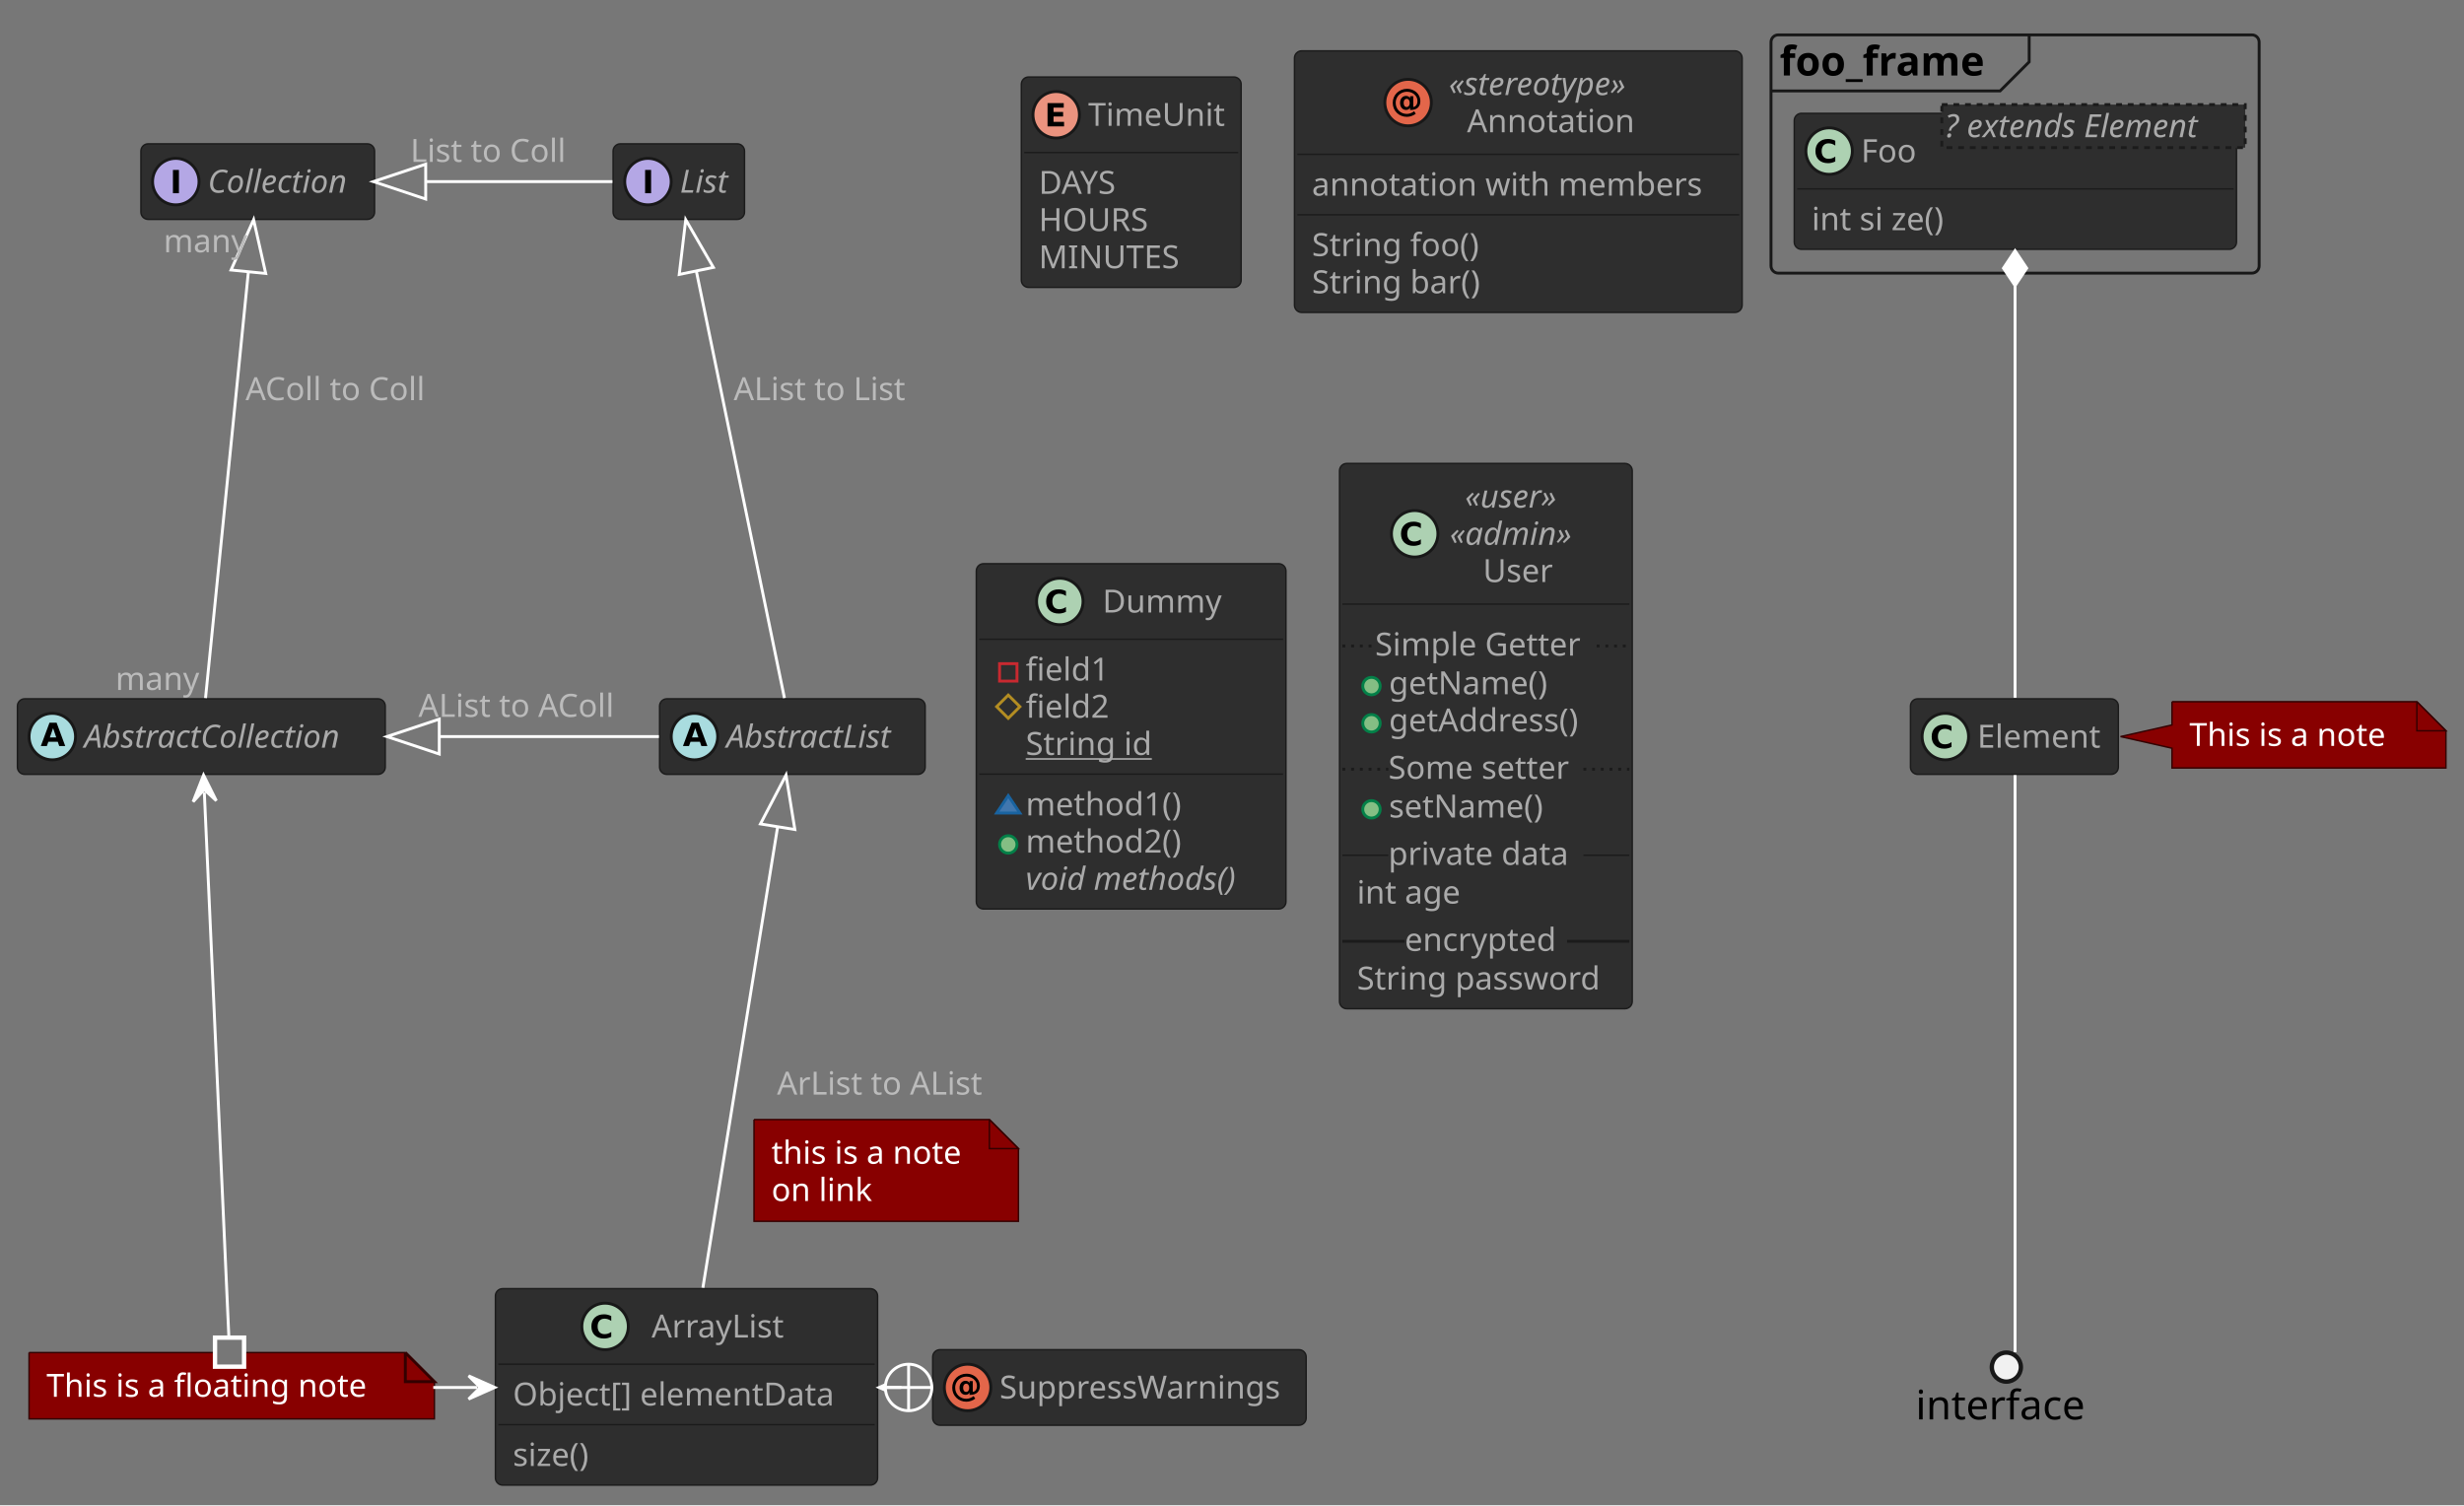
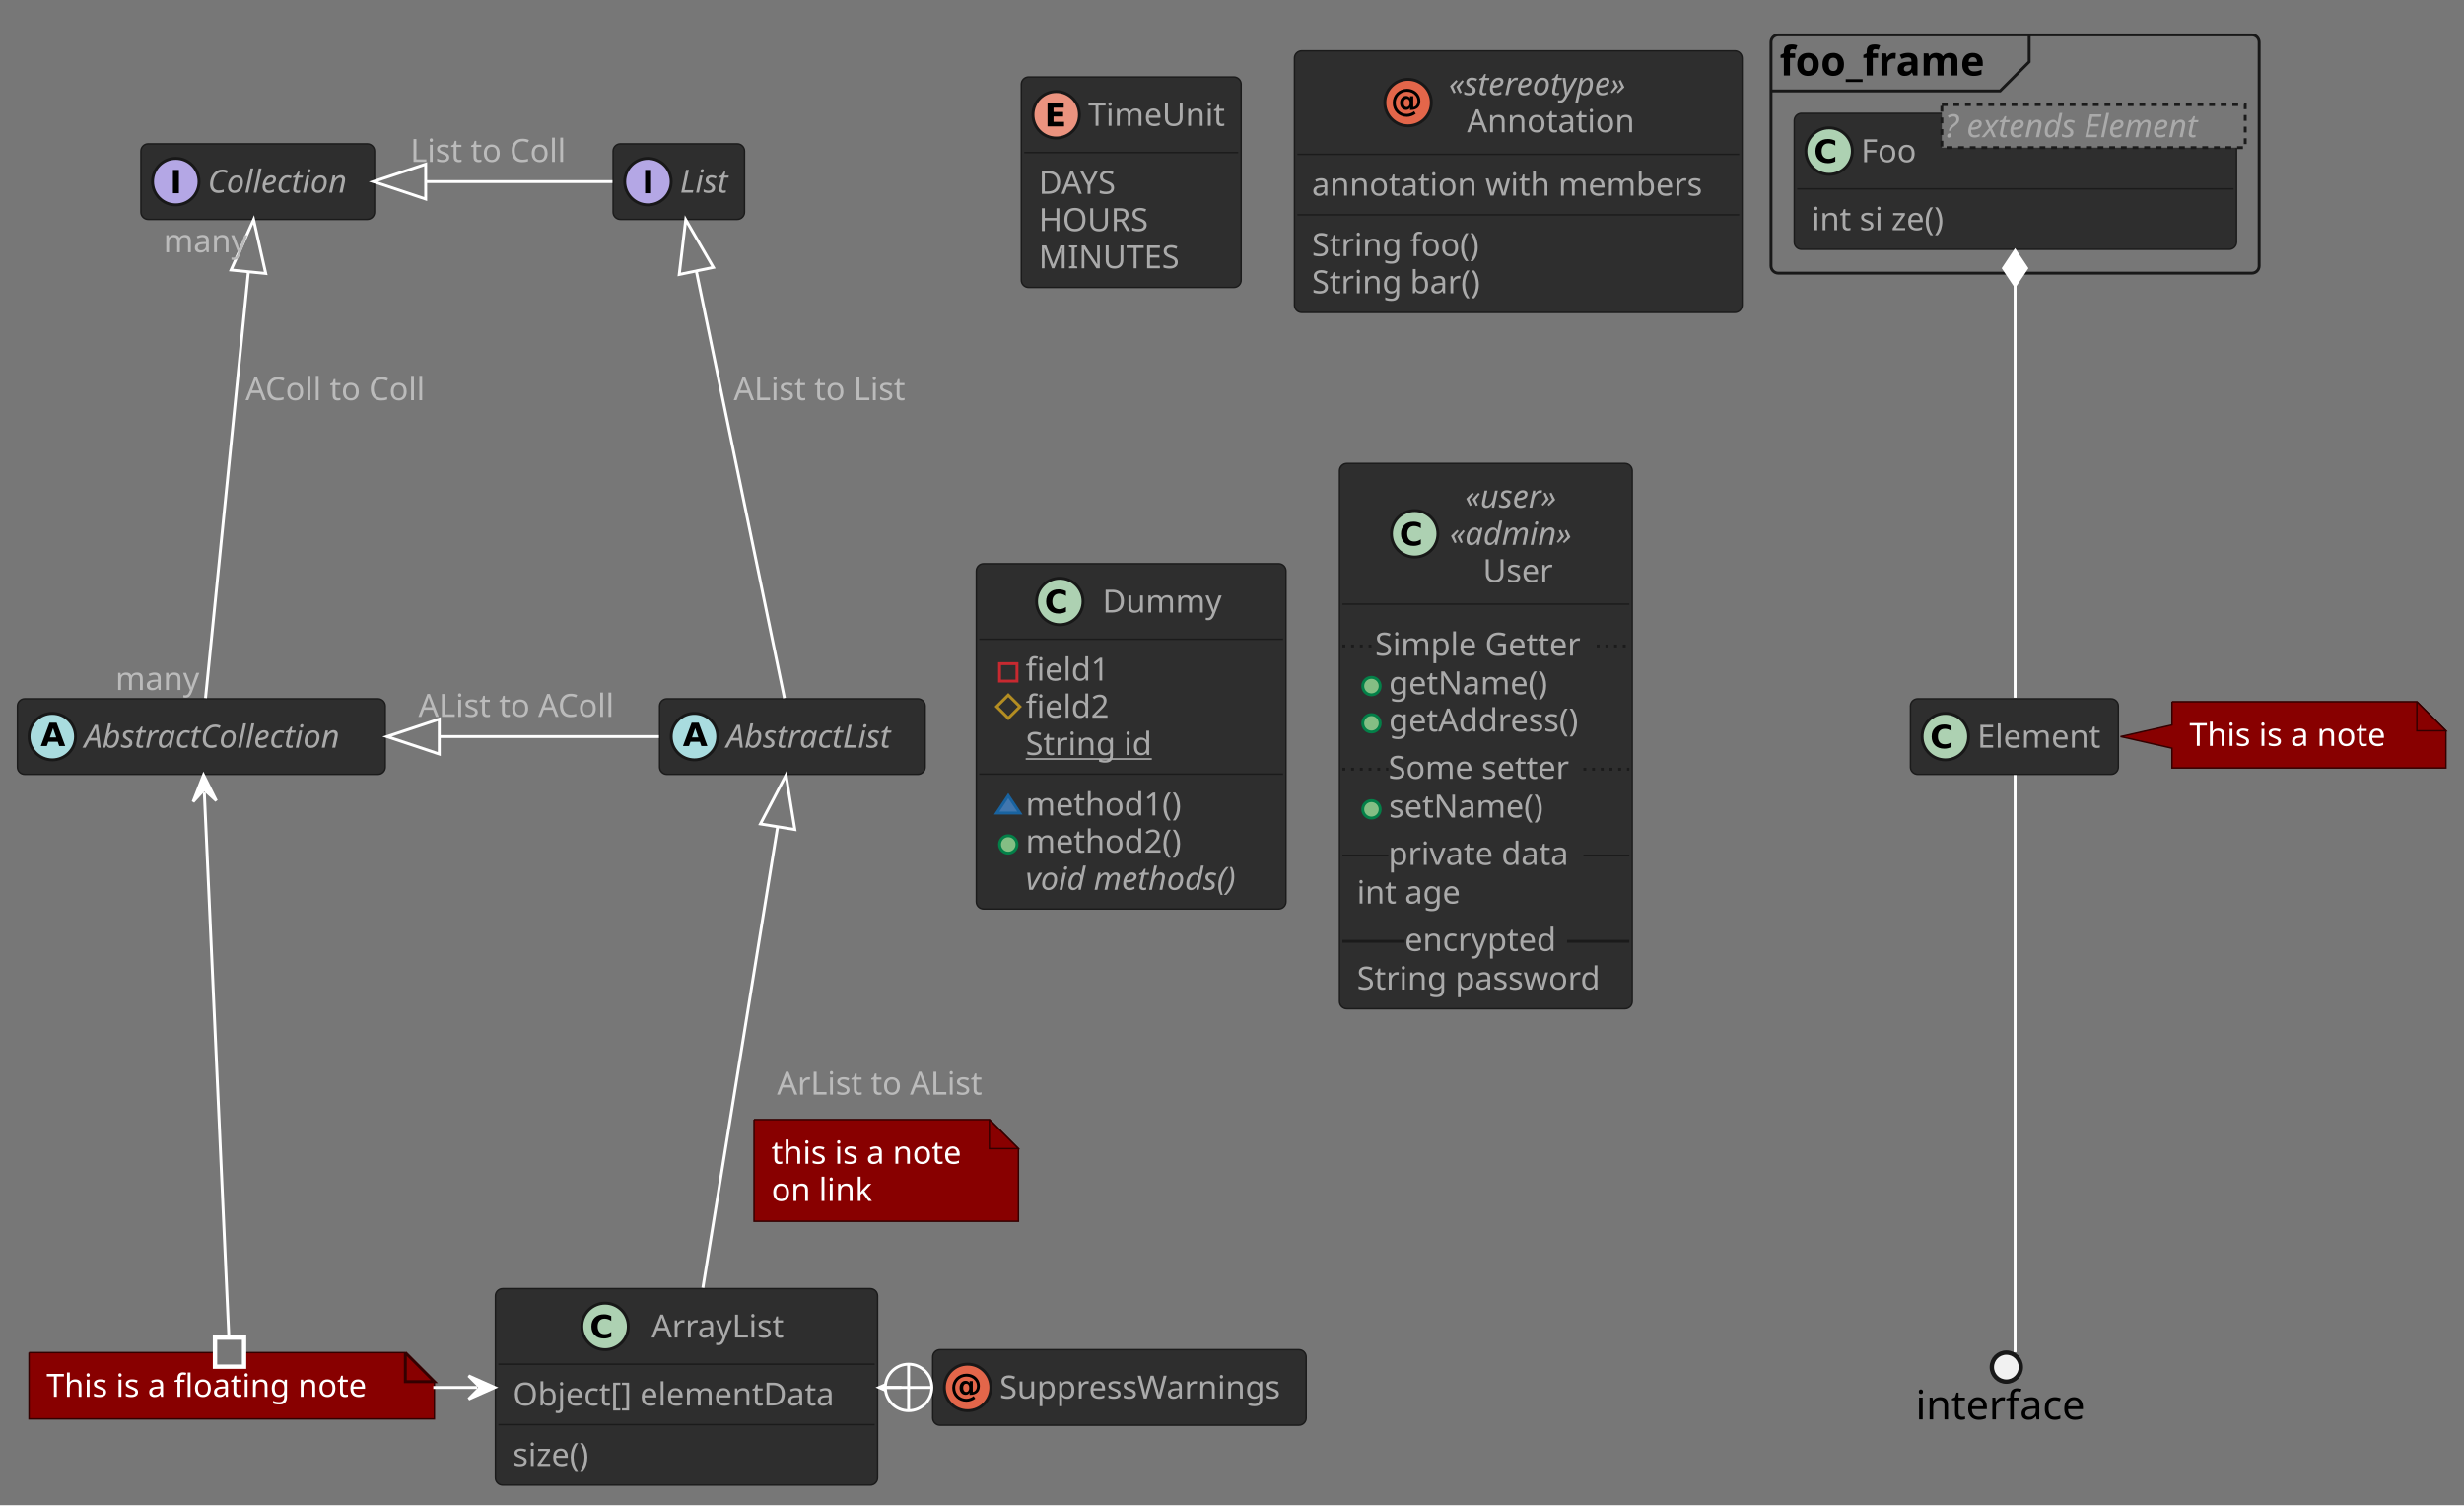
<svg xmlns="http://www.w3.org/2000/svg" contentStyleType="text/css" height="518px" preserveAspectRatio="none" style="width:848px;height:518px;background:#777777;" version="1.1" viewBox="0 0 848 518" width="848px" zoomAndPan="magnify">
  <defs />
  <g>
    <rect fill="#777777" height="518" style="stroke:none;stroke-width:1.0;" width="848" x="0" y="0" />
    <g id="cluster_foo_frame">
      <rect fill="none" height="82" rx="2.5" ry="2.5" style="stroke:#181818;stroke-width:1.0;" width="168" x="609.5" y="12" />
      <path d="M698.352,12 L698.352,21.297 L688.352,31.297 L609.5,31.297 " fill="none" style="stroke:#181818;stroke-width:1.0;" />
      <text fill="#000000" font-family="sans-serif" font-size="14" font-weight="bold" lengthAdjust="spacing" textLength="78.853" x="612.5" y="25.995">foo_frame</text>
    </g>
    <g id="elem_AbstractList">
      <rect codeLine="7" fill="#2E2E2E" height="26" id="AbstractList" rx="2.5" ry="2.5" style="stroke:#1B1B1B;stroke-width:0.5;" width="91.404" x="227" y="240.5" />
      <ellipse cx="239" cy="253.5" fill="#A9DCDF" rx="8" ry="8" style="stroke:#181818;stroke-width:1.0;" />
      <path d="M240.875,255.281 L237.641,255.281 L237.125,256.75 L235.047,256.75 L238.031,248.734 L240.484,248.734 L243.453,256.75 L241.375,256.75 L240.875,255.281 Z M238.156,253.797 L240.359,253.797 L239.266,250.609 L238.156,253.797 Z " fill="#000000" />
      <text fill="#AAAAAA" font-family="Verdana" font-size="11" font-style="italic" lengthAdjust="spacing" textLength="65.404" x="250" y="257.308">AbstractList</text>
    </g>
    <g id="elem_AbstractCollection">
      <rect codeLine="8" fill="#2E2E2E" height="26" id="AbstractCollection" rx="2.5" ry="2.5" style="stroke:#1B1B1B;stroke-width:0.5;" width="126.585" x="6" y="240.5" />
      <ellipse cx="18" cy="253.5" fill="#A9DCDF" rx="8" ry="8" style="stroke:#181818;stroke-width:1.0;" />
      <path d="M19.875,255.281 L16.641,255.281 L16.125,256.75 L14.047,256.75 L17.031,248.734 L19.484,248.734 L22.453,256.75 L20.375,256.75 L19.875,255.281 Z M17.156,253.797 L19.359,253.797 L18.266,250.609 L17.156,253.797 Z " fill="#000000" />
      <text fill="#AAAAAA" font-family="Verdana" font-size="11" font-style="italic" lengthAdjust="spacing" textLength="100.585" x="29" y="257.308">AbstractCollection</text>
    </g>
    <g id="elem_List">
      <rect codeLine="9" fill="#2E2E2E" height="26" id="List" rx="2.5" ry="2.5" style="stroke:#1B1B1B;stroke-width:0.5;" width="45.228" x="211" y="49.5" />
      <ellipse cx="223" cy="62.5" fill="#B4A7E5" rx="8" ry="8" style="stroke:#181818;stroke-width:1.0;" />
      <path d="M222.016,58.484 L224.078,58.484 L224.078,66.5 L222.016,66.5 L222.016,58.484 Z " fill="#000000" />
      <text fill="#AAAAAA" font-family="Verdana" font-size="11" font-style="italic" lengthAdjust="spacing" textLength="19.229" x="234" y="66.308">List</text>
    </g>
    <g id="elem_Collection">
      <rect codeLine="10" fill="#2E2E2E" height="26" id="Collection" rx="2.5" ry="2.5" style="stroke:#1B1B1B;stroke-width:0.5;" width="80.409" x="48.5" y="49.5" />
      <ellipse cx="60.5" cy="62.5" fill="#B4A7E5" rx="8" ry="8" style="stroke:#181818;stroke-width:1.0;" />
      <path d="M59.516,58.484 L61.578,58.484 L61.578,66.5 L59.516,66.5 L59.516,58.484 Z " fill="#000000" />
      <text fill="#AAAAAA" font-family="Verdana" font-size="11" font-style="italic" lengthAdjust="spacing" textLength="54.409" x="71.5" y="66.308">Collection</text>
    </g>
    <g id="elem_ArrayList">
      <rect codeLine="20" fill="#2E2E2E" height="67.609" id="ArrayList" rx="2.5" ry="2.5" style="stroke:#1B1B1B;stroke-width:0.5;" width="131.528" x="170.5" y="443.5" />
      <ellipse cx="208.24" cy="456.5" fill="#ADD1B2" rx="8" ry="8" style="stroke:#181818;stroke-width:1.0;" />
      <path d="M210.365,460.062 Q209.787,460.359 209.162,460.5 Q208.552,460.656 207.88,460.656 Q205.88,460.656 204.708,459.547 Q203.537,458.422 203.537,456.5 Q203.537,454.578 204.708,453.453 Q205.88,452.328 207.88,452.328 Q208.552,452.328 209.162,452.484 Q209.787,452.641 210.365,452.938 L210.365,454.594 Q209.787,454.203 209.224,454.016 Q208.662,453.828 208.052,453.828 Q206.943,453.828 206.302,454.547 Q205.677,455.25 205.677,456.5 Q205.677,457.734 206.302,458.453 Q206.943,459.156 208.052,459.156 Q208.662,459.156 209.224,458.984 Q209.787,458.797 210.365,458.406 L210.365,460.062 Z " fill="#000000" />
      <text fill="#AAAAAA" font-family="Verdana" font-size="11" lengthAdjust="spacing" textLength="49.049" x="224.24" y="460.308">ArrayList</text>
      <line style="stroke:#1B1B1B;stroke-width:0.5;" x1="171.5" x2="301.028" y1="469.5" y2="469.5" />
      <text fill="#AAAAAA" font-family="sans-serif" font-size="11" lengthAdjust="spacing" textLength="119.528" x="176.5" y="483.71">Object[] elementData</text>
      <line style="stroke:#1B1B1B;stroke-width:0.5;" x1="171.5" x2="301.028" y1="490.305" y2="490.305" />
      <text fill="#AAAAAA" font-family="sans-serif" font-size="11" lengthAdjust="spacing" textLength="29.912" x="176.5" y="504.515">size()</text>
    </g>
    <g id="elem_TimeUnit">
      <rect codeLine="25" fill="#2E2E2E" height="72.414" id="TimeUnit" rx="2.5" ry="2.5" style="stroke:#1B1B1B;stroke-width:0.5;" width="75.65" x="351.5" y="26.5" />
      <ellipse cx="363.5" cy="39.5" fill="#EB937F" rx="8" ry="8" style="stroke:#181818;stroke-width:1.0;" />
      <path d="M360.516,35.484 L366.094,35.484 L366.094,37.047 L362.578,37.047 L362.578,38.531 L365.875,38.531 L365.875,40.094 L362.578,40.094 L362.578,41.938 L366.203,41.938 L366.203,43.5 L360.516,43.5 L360.516,35.484 Z " fill="#000000" />
      <text fill="#AAAAAA" font-family="Verdana" font-size="11" lengthAdjust="spacing" textLength="49.65" x="374.5" y="43.308">TimeUnit</text>
      <line style="stroke:#1B1B1B;stroke-width:0.5;" x1="352.5" x2="426.15" y1="52.5" y2="52.5" />
      <text fill="#AAAAAA" font-family="sans-serif" font-size="11" lengthAdjust="spacing" textLength="29.697" x="357.5" y="66.71">DAYS</text>
      <text fill="#AAAAAA" font-family="sans-serif" font-size="11" lengthAdjust="spacing" textLength="39.606" x="357.5" y="79.515">HOURS</text>
      <text fill="#AAAAAA" font-family="sans-serif" font-size="11" lengthAdjust="spacing" textLength="49.666" x="357.5" y="92.32">MINUTES</text>
    </g>
    <g id="elem_SuppressWarnings">
      <rect codeLine="31" fill="#2E2E2E" height="26" id="SuppressWarnings" rx="2.5" ry="2.5" style="stroke:#1B1B1B;stroke-width:0.5;" width="128.523" x="321" y="464.5" />
      <ellipse cx="333" cy="477.5" fill="#E3664A" rx="8" ry="8" style="stroke:#181818;stroke-width:1.0;" />
      <path d="M331.469,477.609 Q331.469,478.266 331.75,478.656 Q332.031,479.031 332.516,479.031 Q332.984,479.031 333.266,478.656 Q333.562,478.266 333.562,477.609 Q333.562,476.953 333.266,476.578 Q332.984,476.203 332.5,476.203 Q332.031,476.203 331.75,476.578 Q331.469,476.953 331.469,477.609 Z M333.672,479.219 Q333.5,479.609 333.141,479.828 Q332.797,480.031 332.312,480.031 Q331.391,480.031 330.812,479.359 Q330.234,478.688 330.234,477.609 Q330.234,476.547 330.812,475.875 Q331.391,475.203 332.312,475.203 Q332.797,475.203 333.141,475.422 Q333.5,475.625 333.672,476.016 L333.672,475.312 L334.781,475.312 L334.781,479.031 Q335.453,478.922 335.828,478.391 Q336.219,477.844 336.219,477 Q336.219,476.469 336.062,476 Q335.906,475.531 335.594,475.141 Q335.078,474.484 334.312,474.125 Q333.547,473.766 332.656,473.766 Q332.031,473.766 331.453,473.938 Q330.891,474.094 330.406,474.422 Q329.609,474.938 329.172,475.781 Q328.734,476.609 328.734,477.578 Q328.734,478.391 329.016,479.094 Q329.297,479.781 329.844,480.328 Q330.391,480.844 331.078,481.125 Q331.781,481.406 332.562,481.406 Q333.234,481.406 333.906,481.141 Q334.594,480.891 335.078,480.469 L335.641,481.344 Q334.969,481.859 334.172,482.125 Q333.391,482.406 332.578,482.406 Q331.578,482.406 330.688,482.047 Q329.812,481.703 329.125,481.031 Q328.438,480.359 328.078,479.484 Q327.719,478.594 327.719,477.578 Q327.719,476.609 328.078,475.719 Q328.453,474.828 329.125,474.156 Q329.812,473.5 330.703,473.141 Q331.609,472.766 332.578,472.766 Q333.781,472.766 334.766,473.234 Q335.75,473.688 336.406,474.547 Q336.812,475.078 337.016,475.703 Q337.219,476.312 337.219,476.984 Q337.219,478.438 336.344,479.25 Q335.469,480.047 333.875,480.047 L333.672,480.047 L333.672,479.219 Z " fill="#000000" />
      <text fill="#AAAAAA" font-family="Verdana" font-size="11" lengthAdjust="spacing" textLength="102.523" x="344" y="481.308">SuppressWarnings</text>
    </g>
    <g id="elem_Annotation">
      <rect codeLine="33" fill="#2E2E2E" height="90.023" id="Annotation" rx="2.5" ry="2.5" style="stroke:#1B1B1B;stroke-width:0.5;" width="154.071" x="445.5" y="17.5" />
      <ellipse cx="484.603" cy="35.305" fill="#E3664A" rx="8" ry="8" style="stroke:#181818;stroke-width:1.0;" />
      <path d="M483.072,35.414 Q483.072,36.07 483.353,36.461 Q483.635,36.836 484.119,36.836 Q484.588,36.836 484.869,36.461 Q485.166,36.07 485.166,35.414 Q485.166,34.758 484.869,34.383 Q484.588,34.008 484.103,34.008 Q483.635,34.008 483.353,34.383 Q483.072,34.758 483.072,35.414 Z M485.275,37.023 Q485.103,37.414 484.744,37.633 Q484.4,37.836 483.916,37.836 Q482.994,37.836 482.416,37.164 Q481.838,36.492 481.838,35.414 Q481.838,34.352 482.416,33.68 Q482.994,33.008 483.916,33.008 Q484.4,33.008 484.744,33.227 Q485.103,33.43 485.275,33.82 L485.275,33.117 L486.385,33.117 L486.385,36.836 Q487.056,36.727 487.431,36.195 Q487.822,35.648 487.822,34.805 Q487.822,34.273 487.666,33.805 Q487.51,33.336 487.197,32.945 Q486.681,32.289 485.916,31.93 Q485.15,31.57 484.26,31.57 Q483.635,31.57 483.056,31.742 Q482.494,31.898 482.01,32.227 Q481.213,32.742 480.775,33.586 Q480.338,34.414 480.338,35.383 Q480.338,36.195 480.619,36.898 Q480.9,37.586 481.447,38.133 Q481.994,38.648 482.681,38.93 Q483.385,39.211 484.166,39.211 Q484.838,39.211 485.51,38.945 Q486.197,38.695 486.681,38.273 L487.244,39.148 Q486.572,39.664 485.775,39.93 Q484.994,40.211 484.181,40.211 Q483.181,40.211 482.291,39.852 Q481.416,39.508 480.728,38.836 Q480.041,38.164 479.681,37.289 Q479.322,36.398 479.322,35.383 Q479.322,34.414 479.681,33.523 Q480.056,32.633 480.728,31.961 Q481.416,31.305 482.306,30.945 Q483.213,30.57 484.181,30.57 Q485.385,30.57 486.369,31.039 Q487.353,31.492 488.01,32.352 Q488.416,32.883 488.619,33.508 Q488.822,34.117 488.822,34.789 Q488.822,36.242 487.947,37.055 Q487.072,37.852 485.478,37.852 L485.275,37.852 L485.275,37.023 Z " fill="#000000" />
      <text fill="#AAAAAA" font-family="sans-serif" font-size="11" font-style="italic" lengthAdjust="spacing" textLength="72.864" x="498.603" y="32.71">«stereotype»</text>
      <text fill="#AAAAAA" font-family="Verdana" font-size="11" lengthAdjust="spacing" textLength="60.323" x="504.874" y="45.515">Annotation</text>
      <line style="stroke:#1B1B1B;stroke-width:0.5;" x1="446.5" x2="598.571" y1="53.109" y2="53.109" />
      <text fill="#AAAAAA" font-family="sans-serif" font-size="11" lengthAdjust="spacing" textLength="142.071" x="451.5" y="67.32">annotation with members</text>
      <line style="stroke:#1B1B1B;stroke-width:0.5;" x1="446.5" x2="598.571" y1="73.914" y2="73.914" />
      <text fill="#AAAAAA" font-family="sans-serif" font-size="11" lengthAdjust="spacing" textLength="62.24" x="451.5" y="88.124">String foo()</text>
      <text fill="#AAAAAA" font-family="sans-serif" font-size="11" lengthAdjust="spacing" textLength="63.153" x="451.5" y="100.929">String bar()</text>
    </g>
    <g id="elem_Dummy">
      <rect codeLine="39" fill="#2E2E2E" height="118.828" id="Dummy" rx="2.5" ry="2.5" style="stroke:#1B1B1B;stroke-width:0.5;" width="106.569" x="336" y="194" />
      <ellipse cx="364.734" cy="207" fill="#ADD1B2" rx="8" ry="8" style="stroke:#181818;stroke-width:1.0;" />
      <path d="M366.859,210.562 Q366.281,210.859 365.656,211 Q365.046,211.156 364.375,211.156 Q362.375,211.156 361.203,210.047 Q360.031,208.922 360.031,207 Q360.031,205.078 361.203,203.953 Q362.375,202.828 364.375,202.828 Q365.046,202.828 365.656,202.984 Q366.281,203.141 366.859,203.438 L366.859,205.094 Q366.281,204.703 365.718,204.516 Q365.156,204.328 364.546,204.328 Q363.437,204.328 362.796,205.047 Q362.171,205.75 362.171,207 Q362.171,208.234 362.796,208.953 Q363.437,209.656 364.546,209.656 Q365.156,209.656 365.718,209.484 Q366.281,209.297 366.859,208.906 L366.859,210.562 Z " fill="#000000" />
      <text fill="#AAAAAA" font-family="Verdana" font-size="11" lengthAdjust="spacing" textLength="43.382" x="379.453" y="210.808">Dummy</text>
      <line style="stroke:#1B1B1B;stroke-width:0.5;" x1="337" x2="441.569" y1="220" y2="220" />
      <rect fill="none" height="6" style="stroke:#C82930;stroke-width:1.0;" width="6" x="344" y="228.402" />
      <text fill="#AAAAAA" font-family="sans-serif" font-size="11" lengthAdjust="spacing" textLength="30.733" x="353" y="234.21">field1</text>
      <polygon fill="none" points="347,239.207,351,243.207,347,247.207,343,243.207" style="stroke:#B38D22;stroke-width:1.0;" />
      <text fill="#AAAAAA" font-family="sans-serif" font-size="11" lengthAdjust="spacing" textLength="30.733" x="353" y="247.015">field2</text>
      <text fill="#AAAAAA" font-family="sans-serif" font-size="11" lengthAdjust="spacing" text-decoration="underline" textLength="46.363" x="353" y="259.82">String id</text>
      <line style="stroke:#1B1B1B;stroke-width:0.5;" x1="337" x2="441.569" y1="266.414" y2="266.414" />
      <polygon fill="#4177AF" points="347,273.816,343,279.816,351,279.816" style="stroke:#1963A0;stroke-width:1.0;" />
      <text fill="#AAAAAA" font-family="sans-serif" font-size="11" lengthAdjust="spacing" textLength="58.062" x="353" y="280.625">method1()</text>
      <ellipse cx="347" cy="290.621" fill="#84BE84" rx="3" ry="3" style="stroke:#038048;stroke-width:1.0;" />
      <text fill="#AAAAAA" font-family="sans-serif" font-size="11" lengthAdjust="spacing" textLength="58.062" x="353" y="293.429">method2()</text>
      <text fill="#AAAAAA" font-family="sans-serif" font-size="11" font-style="italic" lengthAdjust="spacing" textLength="83.569" x="353" y="306.234">void methods()</text>
    </g>
    <g id="elem_N1">
      <path d="M10,465.5 L10,488.305 L149.497,488.305 L149.497,475.5 L139.497,465.5 L10,465.5 " fill="#880000" style="stroke:#330000;stroke-width:0.5;" />
      <path d="M139.497,465.5 L139.497,475.5 L149.497,475.5 L139.497,465.5 " fill="#880000" style="stroke:#330000;stroke-width:1.0;" />
      <text fill="#FFFFFF" font-family="Verdana" font-size="11" lengthAdjust="spacing" textLength="118.497" x="16" y="480.71">This is a floating note</text>
    </g>
    <g id="elem_Element">
      <rect fill="#2E2E2E" height="26" id="Element" rx="2.5" ry="2.5" style="stroke:#1B1B1B;stroke-width:0.5;" width="71.541" x="657.5" y="240.5" />
      <ellipse cx="669.5" cy="253.5" fill="#ADD1B2" rx="8" ry="8" style="stroke:#181818;stroke-width:1.0;" />
      <path d="M671.625,257.062 Q671.047,257.359 670.422,257.5 Q669.812,257.656 669.141,257.656 Q667.141,257.656 665.969,256.547 Q664.797,255.422 664.797,253.5 Q664.797,251.578 665.969,250.453 Q667.141,249.328 669.141,249.328 Q669.812,249.328 670.422,249.484 Q671.047,249.641 671.625,249.938 L671.625,251.594 Q671.047,251.203 670.484,251.016 Q669.922,250.828 669.312,250.828 Q668.203,250.828 667.562,251.547 Q666.938,252.25 666.938,253.5 Q666.938,254.734 667.562,255.453 Q668.203,256.156 669.312,256.156 Q669.922,256.156 670.484,255.984 Q671.047,255.797 671.625,255.406 L671.625,257.062 Z " fill="#000000" />
      <text fill="#AAAAAA" font-family="Verdana" font-size="11" lengthAdjust="spacing" textLength="45.541" x="680.5" y="257.308">Element</text>
    </g>
    <g id="elem_Elementlol26">
      <ellipse cx="690.5" cy="470.5" fill="#F1F1F1" rx="5" ry="5" style="stroke:#181818;stroke-width:1.5;" />
    </g>
    <text fill="#000000" font-family="sans-serif" font-size="14" lengthAdjust="spacing" textLength="62.44" x="659.28" y="488.495">interface</text>
    <g id="elem_GMN31">
      <path d="M747.5,241.5 L747.5,249.5 L729.797,253.5 L747.5,257.5 L747.5,264.305 A0,0 0 0 0 747.5,264.305 L841.778,264.305 A0,0 0 0 0 841.778,264.305 L841.778,251.5 L831.778,241.5 L747.5,241.5 A0,0 0 0 0 747.5,241.5 " fill="#880000" style="stroke:#330000;stroke-width:0.5;" />
      <path d="M831.778,241.5 L831.778,251.5 L841.778,251.5 L831.778,241.5 " fill="#880000" style="stroke:#330000;stroke-width:0.5;" />
      <text fill="#FFFFFF" font-family="Verdana" font-size="11" lengthAdjust="spacing" textLength="73.278" x="753.5" y="256.71">This is a note</text>
    </g>
    <g id="elem_User">
      <rect codeLine="69" fill="#2E2E2E" height="187.656" id="User" rx="2.5" ry="2.5" style="stroke:#1B1B1B;stroke-width:0.5;" width="100.741" x="461" y="159.5" />
      <ellipse cx="486.867" cy="183.707" fill="#ADD1B2" rx="8" ry="8" style="stroke:#181818;stroke-width:1.0;" />
      <path d="M488.992,187.269 Q488.414,187.566 487.789,187.707 Q487.179,187.863 486.507,187.863 Q484.507,187.863 483.336,186.754 Q482.164,185.629 482.164,183.707 Q482.164,181.785 483.336,180.66 Q484.507,179.535 486.507,179.535 Q487.179,179.535 487.789,179.691 Q488.414,179.848 488.992,180.144 L488.992,181.801 Q488.414,181.41 487.851,181.223 Q487.289,181.035 486.679,181.035 Q485.57,181.035 484.929,181.754 Q484.304,182.457 484.304,183.707 Q484.304,184.941 484.929,185.66 Q485.57,186.363 486.679,186.363 Q487.289,186.363 487.851,186.191 Q488.414,186.004 488.992,185.613 L488.992,187.269 Z " fill="#000000" />
      <text fill="#AAAAAA" font-family="sans-serif" font-size="11" font-style="italic" lengthAdjust="spacing" textLength="37.453" x="504.185" y="174.71">«user»</text>
      <text fill="#AAAAAA" font-family="sans-serif" font-size="11" font-style="italic" lengthAdjust="spacing" textLength="47.926" x="498.948" y="187.515">«admin»</text>
      <text fill="#AAAAAA" font-family="Verdana" font-size="11" lengthAdjust="spacing" textLength="25.072" x="510.375" y="200.32">User</text>
      <line style="stroke:#1B1B1B;stroke-width:0.5;" x1="462" x2="560.741" y1="207.914" y2="207.914" />
      <ellipse cx="472" cy="236.121" fill="#84BE84" rx="3" ry="3" style="stroke:#038048;stroke-width:1.0;" />
      <text fill="#AAAAAA" font-family="sans-serif" font-size="11" lengthAdjust="spacing" textLength="59.098" x="478" y="238.929">getName()</text>
      <ellipse cx="472" cy="248.926" fill="#84BE84" rx="3" ry="3" style="stroke:#038048;stroke-width:1.0;" />
      <text fill="#AAAAAA" font-family="sans-serif" font-size="11" lengthAdjust="spacing" textLength="70.888" x="478" y="251.734">getAddress()</text>
      <line style="stroke:#1B1B1B;stroke-width:1.0;stroke-dasharray:1.0,2.0;" x1="462" x2="473.238" y1="222.316" y2="222.316" />
      <text fill="#AAAAAA" font-family="sans-serif" font-size="11" lengthAdjust="spacing" textLength="76.264" x="473.238" y="225.625">Simple Getter</text>
      <line style="stroke:#1B1B1B;stroke-width:1.0;stroke-dasharray:1.0,2.0;" x1="549.503" x2="560.741" y1="222.316" y2="222.316" />
      <ellipse cx="472" cy="278.535" fill="#84BE84" rx="3" ry="3" style="stroke:#038048;stroke-width:1.0;" />
      <text fill="#AAAAAA" font-family="sans-serif" font-size="11" lengthAdjust="spacing" textLength="57.847" x="478" y="281.343">setName()</text>
      <line style="stroke:#1B1B1B;stroke-width:1.0;stroke-dasharray:1.0,2.0;" x1="462" x2="477.817" y1="264.731" y2="264.731" />
      <text fill="#AAAAAA" font-family="sans-serif" font-size="11" lengthAdjust="spacing" textLength="67.106" x="477.817" y="268.039">Some setter</text>
      <line style="stroke:#1B1B1B;stroke-width:1.0;stroke-dasharray:1.0,2.0;" x1="544.924" x2="560.741" y1="264.731" y2="264.731" />
      <text fill="#AAAAAA" font-family="sans-serif" font-size="11" lengthAdjust="spacing" textLength="38.328" x="467" y="310.953">int age</text>
      <line style="stroke:#1B1B1B;stroke-width:0.5;" x1="462" x2="477.788" y1="294.34" y2="294.34" />
      <text fill="#AAAAAA" font-family="sans-serif" font-size="11" lengthAdjust="spacing" textLength="67.165" x="477.788" y="297.648">private data</text>
      <line style="stroke:#1B1B1B;stroke-width:0.5;" x1="544.953" x2="560.741" y1="294.34" y2="294.34" />
      <text fill="#AAAAAA" font-family="sans-serif" font-size="11" lengthAdjust="spacing" textLength="88.741" x="467" y="340.562">String password</text>
      <line style="stroke:#1B1B1B;stroke-width:1.0;" x1="462" x2="483.438" y1="323.949" y2="323.949" />
      <text fill="#AAAAAA" font-family="sans-serif" font-size="11" lengthAdjust="spacing" textLength="55.865" x="483.438" y="327.257">encrypted</text>
      <line style="stroke:#1B1B1B;stroke-width:1.0;" x1="539.303" x2="560.741" y1="323.949" y2="323.949" />
    </g>
    <g id="elem_Foo">
      <rect codeLine="54" fill="#2E2E2E" height="46.805" id="Foo" rx="2.5" ry="2.5" style="stroke:#1B1B1B;stroke-width:0.5;" width="152.203" x="617.5" y="39" />
      <ellipse cx="629.5" cy="52" fill="#ADD1B2" rx="8" ry="8" style="stroke:#181818;stroke-width:1.0;" />
      <path d="M631.625,55.562 Q631.047,55.859 630.422,56 Q629.812,56.156 629.141,56.156 Q627.141,56.156 625.969,55.047 Q624.797,53.922 624.797,52 Q624.797,50.078 625.969,48.953 Q627.141,47.828 629.141,47.828 Q629.812,47.828 630.422,47.984 Q631.047,48.141 631.625,48.438 L631.625,50.094 Q631.047,49.703 630.484,49.516 Q629.922,49.328 629.312,49.328 Q628.203,49.328 627.562,50.047 Q626.938,50.75 626.938,52 Q626.938,53.234 627.562,53.953 Q628.203,54.656 629.312,54.656 Q629.922,54.656 630.484,54.484 Q631.047,54.297 631.625,53.906 L631.625,55.562 Z " fill="#000000" />
      <text fill="#AAAAAA" font-family="Verdana" font-size="11" lengthAdjust="spacing" textLength="19.787" x="640.5" y="55.808">Foo</text>
-       <rect fill="#2E2E2E" height="14.805" style="stroke:#1B1B1B;stroke-width:1.0;stroke-dasharray:2.0,2.0;" width="104.416" x="668.287" y="36" />
+       <rect fill="#777777" height="14.805" style="stroke:#1B1B1B;stroke-width:1.0;stroke-dasharray:2.0,2.0;" width="104.416" x="668.287" y="36" />
      <text fill="#AAAAAA" font-family="sans-serif" font-size="11" font-style="italic" lengthAdjust="spacing" textLength="102.416" x="669.287" y="47.21">? extends Element</text>
      <line style="stroke:#1B1B1B;stroke-width:0.5;" x1="618.5" x2="768.703" y1="65" y2="65" />
      <text fill="#AAAAAA" font-family="sans-serif" font-size="11" lengthAdjust="spacing" textLength="51.246" x="623.5" y="79.21">int si ze()</text>
    </g>
    <polygon fill="none" points="235.999,75.61,233.76,94.451,245.513,92.026,235.999,75.61" style="stroke:#FFFFFF;stroke-width:1.0;" />
    <path d="M239.637,93.239 C246.664,127.295 262.908,206.016 269.971,240.246 " fill="none" style="stroke:#FFFFFF;stroke-width:1.0;" />
    <text fill="#BBBBBB" font-family="Verdana" font-size="11" lengthAdjust="spacing" textLength="64.018" x="252.5" y="137.71">AList to List</text>
    <polygon fill="none" points="87.283,75.61,79.512,92.92,91.452,94.12,87.283,75.61" style="stroke:#FFFFFF;stroke-width:1.0;" />
    <path d="M85.482,93.52 C82.058,127.576 74.173,206.016 70.732,240.246 " fill="none" style="stroke:#FFFFFF;stroke-width:1.0;" />
    <text fill="#BBBBBB" font-family="Verdana" font-size="11" lengthAdjust="spacing" textLength="66.607" x="84.5" y="137.71">AColl to Coll</text>
    <text fill="#BBBBBB" font-family="Verdana" font-size="11" lengthAdjust="spacing" textLength="30.938" x="39.732" y="237.456">many</text>
    <text fill="#BBBBBB" font-family="Verdana" font-size="11" lengthAdjust="spacing" textLength="30.938" x="56.283" y="86.821">many</text>
    <polygon fill="none" points="128.506,62.5,146.506,68.5,146.506,56.5,128.506,62.5" style="stroke:#FFFFFF;stroke-width:1.0;" />
    <path d="M146.506,62.5 C172.995,62.5 188.781,62.5 210.767,62.5 " fill="none" style="stroke:#FFFFFF;stroke-width:1.0;" />
    <text fill="#BBBBBB" font-family="Verdana" font-size="11" lengthAdjust="spacing" textLength="57.788" x="141.25" y="55.71">List to Coll</text>
    <polygon fill="none" points="133.173,253.5,151.173,259.5,151.173,247.5,133.173,253.5" style="stroke:#FFFFFF;stroke-width:1.0;" />
    <path d="M151.173,253.5 C181.522,253.5 199.134,253.5 226.758,253.5 " fill="none" style="stroke:#FFFFFF;stroke-width:1.0;" />
    <text fill="#BBBBBB" font-family="Verdana" font-size="11" lengthAdjust="spacing" textLength="72.837" x="144" y="246.71">AList to AColl</text>
    <polygon fill="none" points="270.513,266.752,261.709,283.559,273.555,285.48,270.513,266.752" style="stroke:#FFFFFF;stroke-width:1.0;" />
    <path d="M267.632,284.52 C262.237,317.788 250.056,392.907 241.904,443.176 " fill="none" style="stroke:#FFFFFF;stroke-width:1.0;" />
    <text fill="#BBBBBB" font-family="Verdana" font-size="11" lengthAdjust="spacing" textLength="76.065" x="267.403" y="376.71">ArList to AList</text>
    <path d="M259.5,385.305 L259.5,420.305 L350.5,420.305 L350.5,395.305 L340.5,385.305 L259.5,385.305 " fill="#880000" style="stroke:#330000;stroke-width:0.5;" />
    <path d="M340.5,385.305 L340.5,395.305 L350.5,395.305 L340.5,385.305 " fill="#880000" style="stroke:#330000;stroke-width:0.5;" />
    <text fill="#FFFFFF" font-family="Verdana" font-size="11" lengthAdjust="spacing" textLength="70.872" x="265.5" y="400.515">this is a note</text>
    <text fill="#FFFFFF" font-family="Verdana" font-size="11" lengthAdjust="spacing" textLength="36.652" x="265.5" y="413.32">on link</text>
    <polygon fill="#FFFFFF" points="302.56,477.5,311.56,481.5,307.56,477.5,311.56,473.5,302.56,477.5" style="stroke:#FFFFFF;stroke-width:1.0;" />
    <ellipse cx="312.704" cy="477.5" fill="#777777" rx="8" ry="8" style="stroke:#FFFFFF;stroke-width:1.0;" />
    <line style="stroke:#FFFFFF;stroke-width:1.0;" x1="304.704" x2="320.704" y1="477.5" y2="477.5" />
    <line style="stroke:#FFFFFF;stroke-width:1.0;" x1="312.704" x2="312.704" y1="469.5" y2="485.5" />
    <path d="M308.56,477.5 C314.608,477.5 298.656,477.5 304.704,477.5 " fill="none" style="stroke:#FFFFFF;stroke-width:1.0;" />
    <polygon fill="#FFFFFF" points="70.052,266.752,66.461,275.923,70.277,271.747,74.453,275.563,70.052,266.752" style="stroke:#FFFFFF;stroke-width:1.0;" />
    <rect fill="#777777" height="10" style="stroke:#FFFFFF;stroke-width:1.5;" width="10" x="73.998" y="460.354" />
    <path d="M70.322,272.746 C72.087,311.923 77.08,422.785 78.773,460.359 " fill="none" style="stroke:#FFFFFF;stroke-width:1.0;" />
    <polygon fill="#FFFFFF" points="170.273,477.5,161.273,473.5,165.273,477.5,161.273,481.5,170.273,477.5" style="stroke:#FFFFFF;stroke-width:1.0;" />
    <path d="M149.107,477.5 C156.163,477.5 157.218,477.5 164.273,477.5 " fill="none" style="stroke:#FFFFFF;stroke-width:1.0;" />
    <polygon fill="#FFFFFF" points="693.5,86.298,689.5,92.298,693.5,98.298,697.5,92.298,693.5,86.298" style="stroke:#FFFFFF;stroke-width:1.0;" />
    <path d="M693.5,98.298 C693.5,138.552 693.5,208.914 693.5,240.132 " fill="none" style="stroke:#FFFFFF;stroke-width:1.0;" />
    <path d="M693.5,266.752 C693.5,305.929 693.5,427.78 693.5,465.354 " fill="none" style="stroke:#FFFFFF;stroke-width:1.0;" />
  </g>
</svg>
